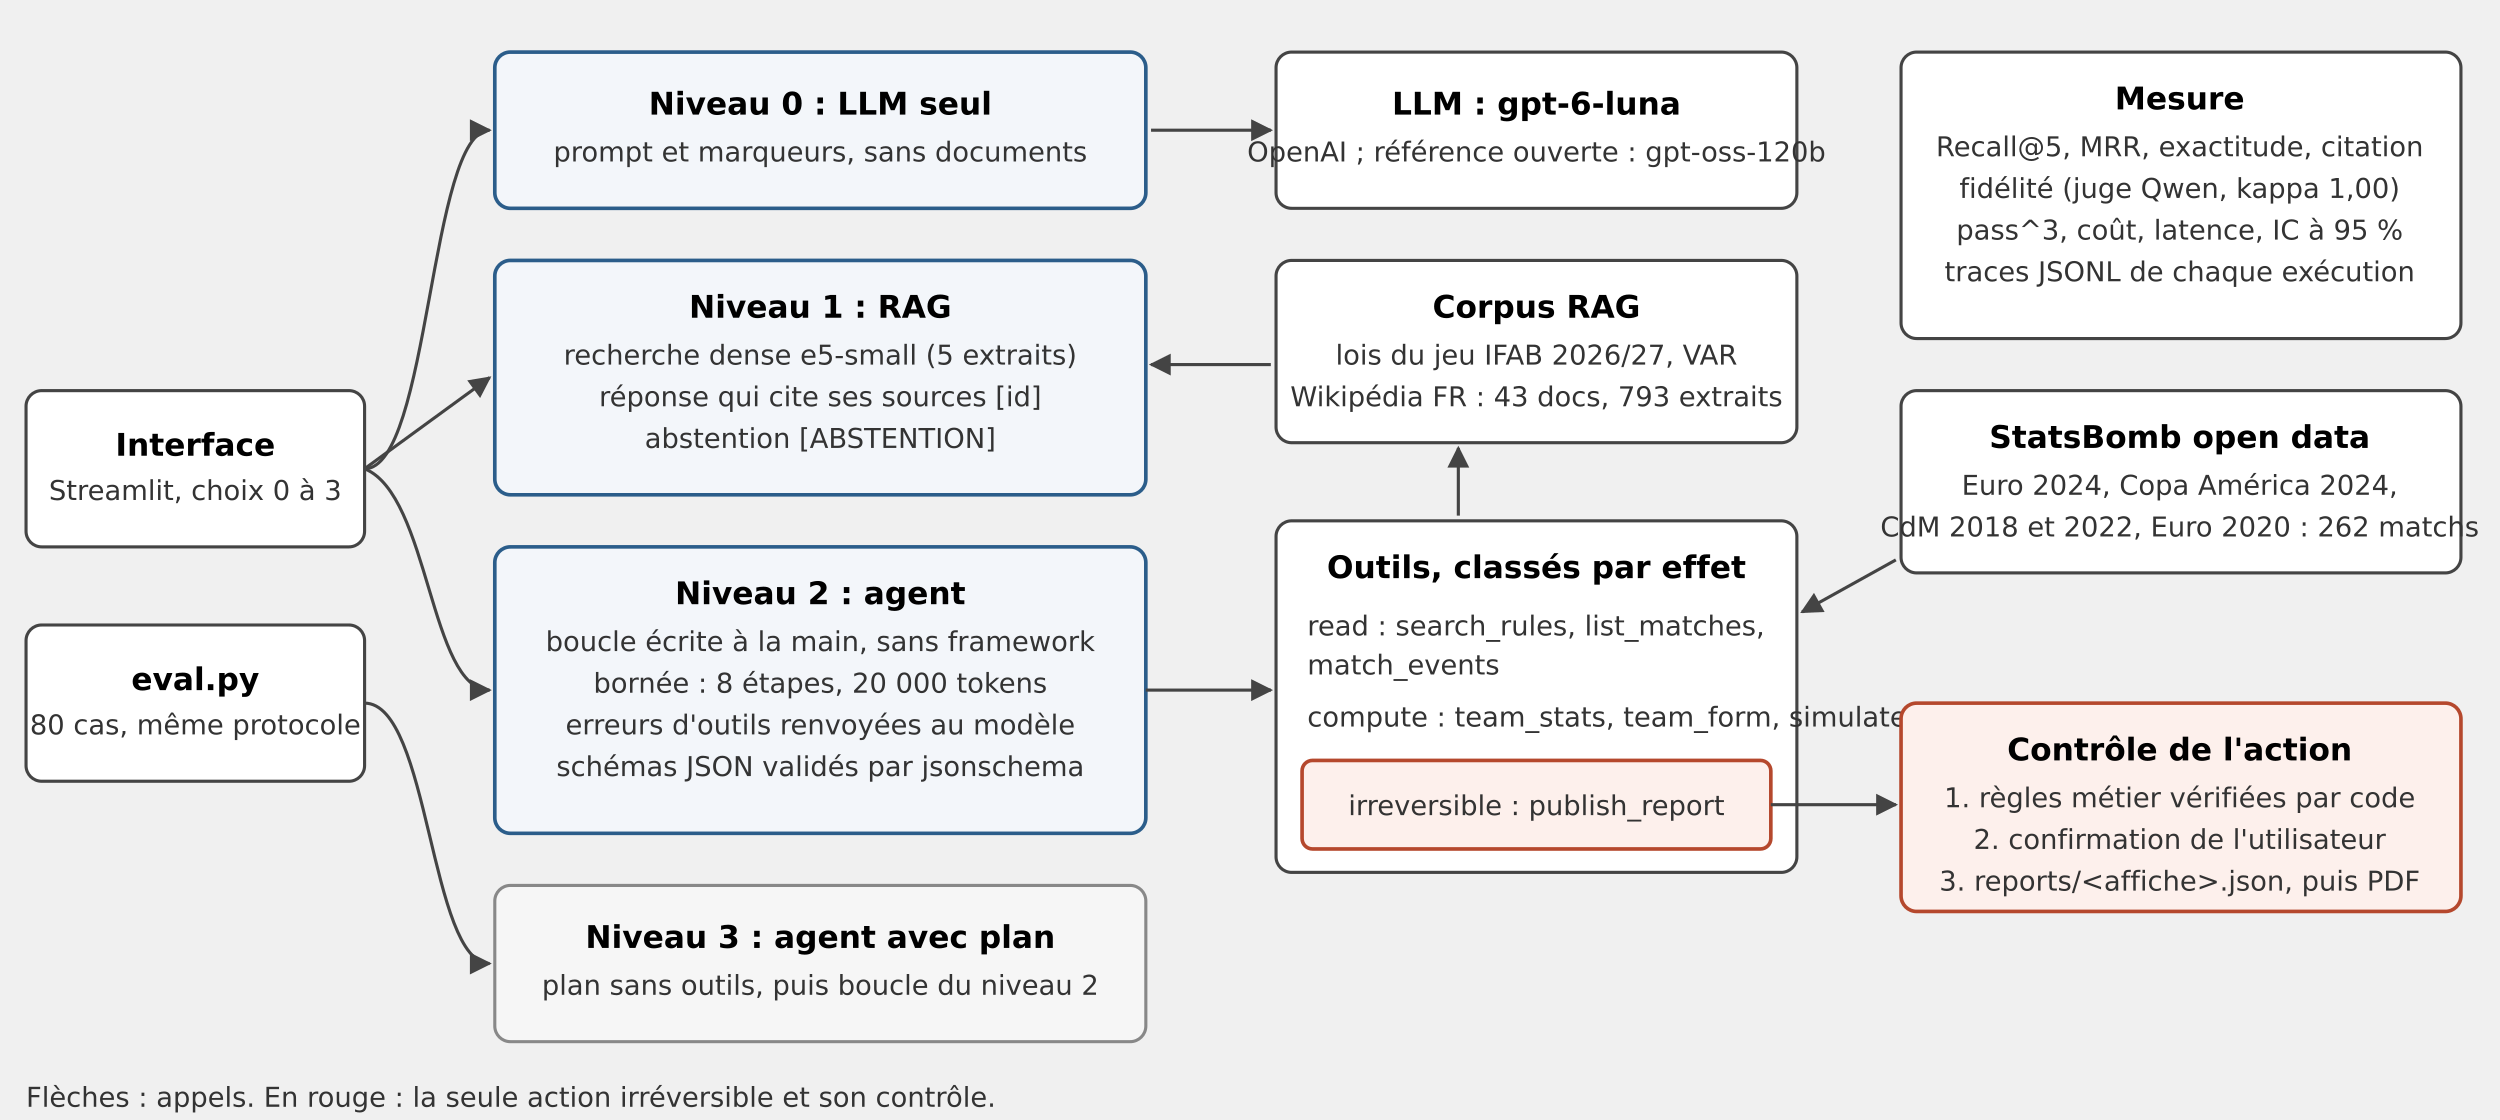
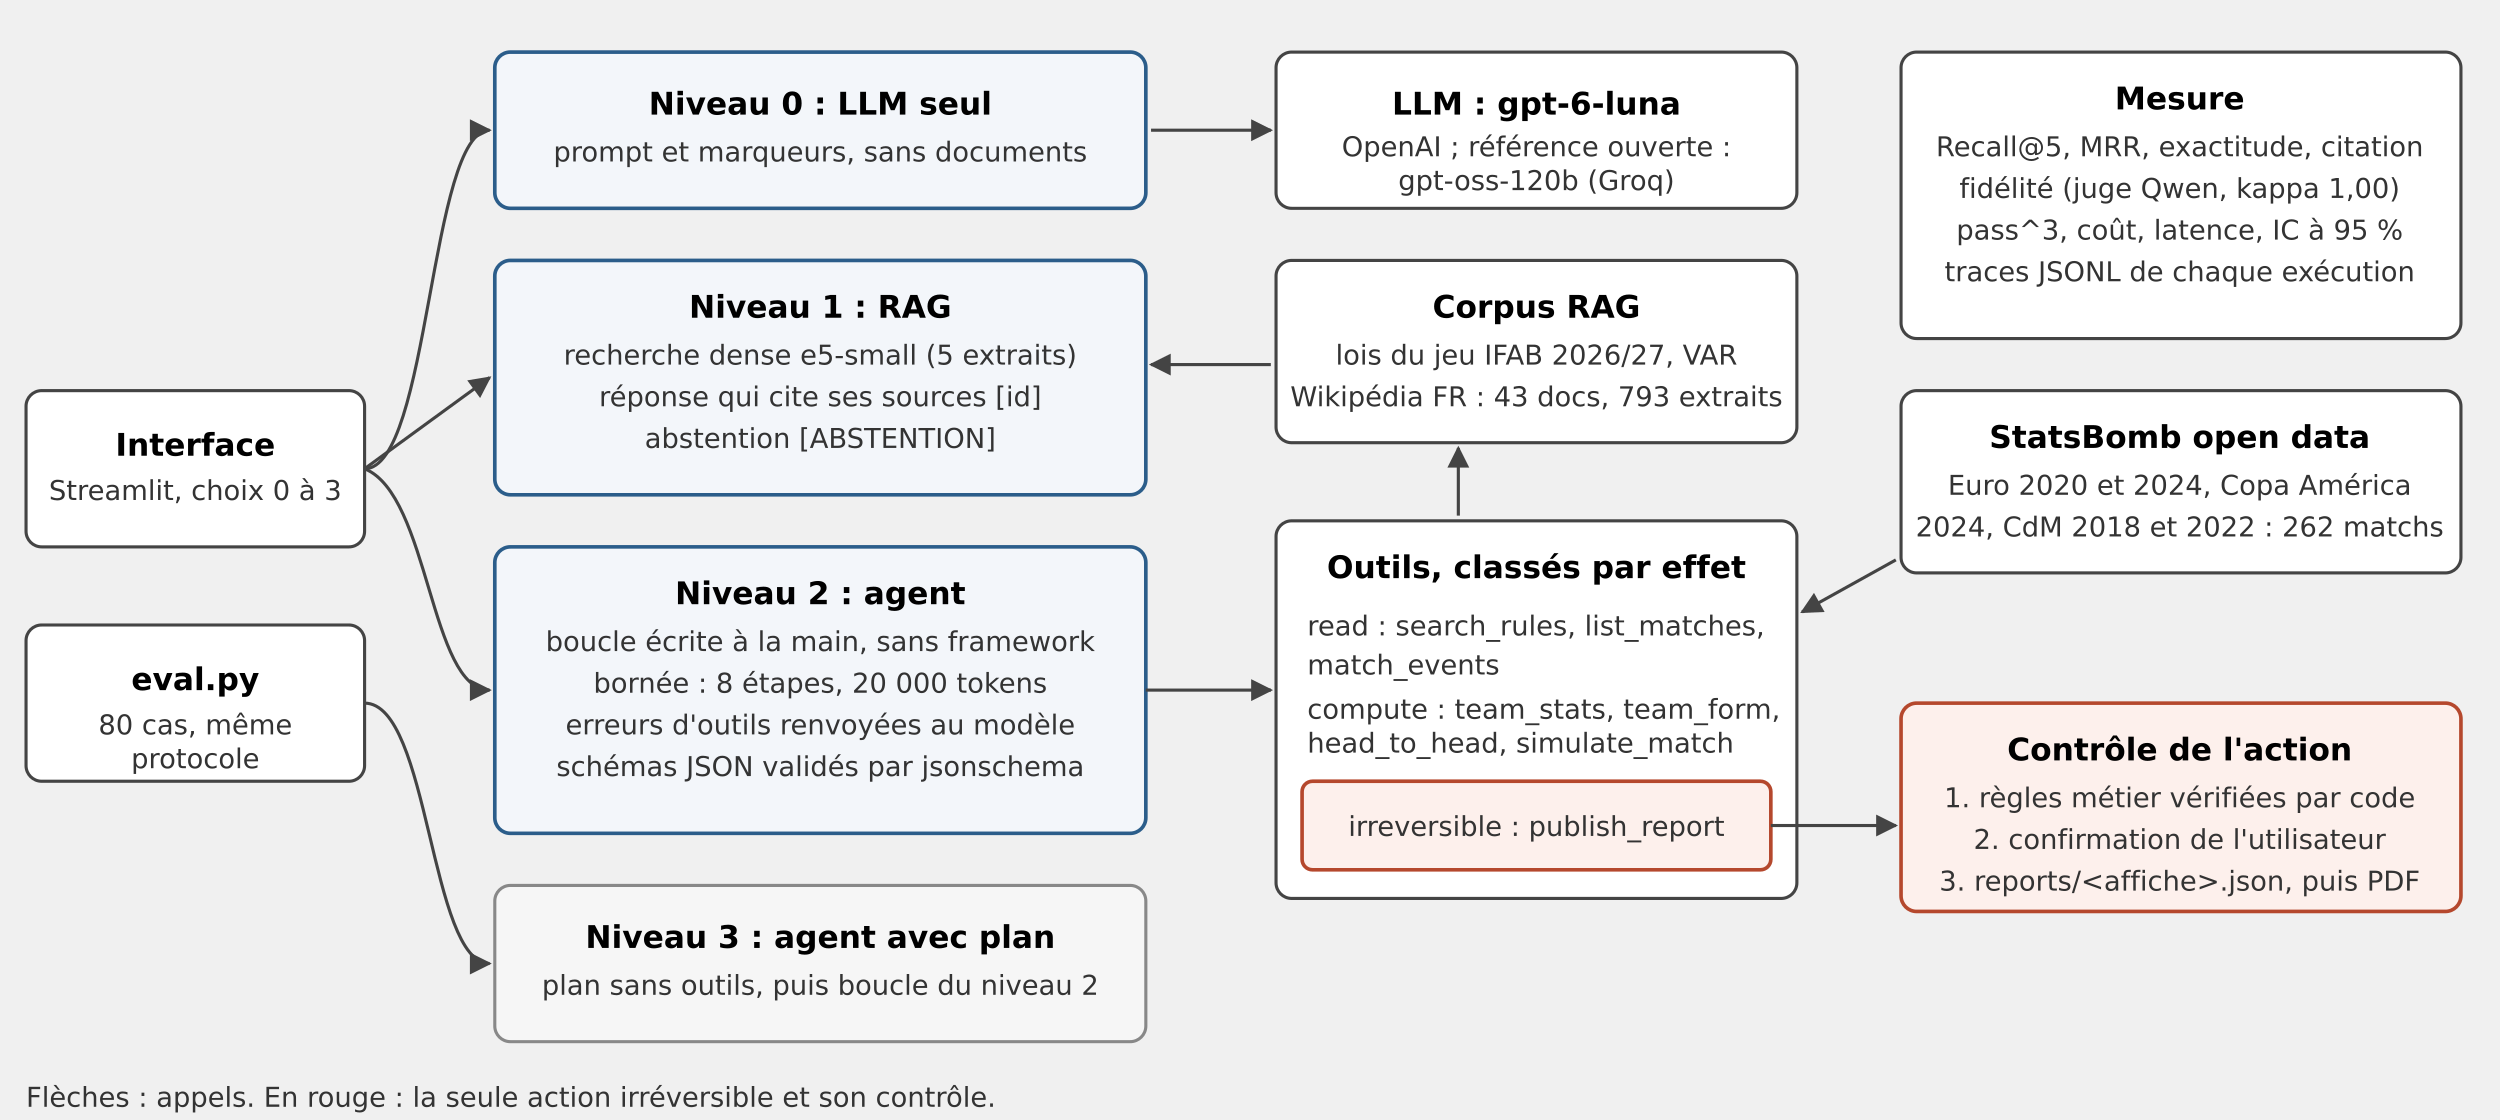
<svg xmlns="http://www.w3.org/2000/svg" viewBox="0 0 960 430" font-family="DejaVu Sans, Arial, sans-serif" font-size="12">
  <defs>
    <marker id="a" viewBox="0 0 10 10" refX="9" refY="5" markerWidth="7" markerHeight="7" orient="auto-start-reverse">
      <path d="M0,0 L10,5 L0,10 z" fill="#444" />
    </marker>
    <style>
      .box{fill:#fff;stroke:#444;stroke-width:1.2}
      .lvl{fill:#f3f6fa;stroke:#2b5d8a;stroke-width:1.4}
      .ext{fill:#f6f6f6;stroke:#888;stroke-width:1.2}
      .act{fill:#fdf0ec;stroke:#b5482d;stroke-width:1.4}
      .t{font-weight:bold}
      .s{font-size:10.5px;fill:#333}
      .ln{stroke:#444;stroke-width:1.2;fill:none;marker-end:url(#a)}
    </style>
  </defs>
  <rect class="box" x="10" y="150" width="130" height="60" rx="6" />
  <text x="75" y="175" text-anchor="middle" class="t">Interface</text>
  <text x="75" y="192" text-anchor="middle" class="s">Streamlit, choix 0 à 3</text>
  <rect class="box" x="10" y="240" width="130" height="60" rx="6" />
  <text x="75" y="265" text-anchor="middle" class="t">eval.py</text>
-   <text x="75" y="282" text-anchor="middle" class="s">80 cas, même protocole</text>
+   <text x="75" y="282" text-anchor="middle" class="s">80 cas, même</text>
+   <text x="75" y="295" text-anchor="middle" class="s">protocole</text>
  <rect class="lvl" x="190" y="20" width="250" height="60" rx="6" />
  <text x="315" y="44" text-anchor="middle" class="t">Niveau 0 : LLM seul</text>
  <text x="315" y="62" text-anchor="middle" class="s">prompt et marqueurs, sans documents</text>
  <rect class="lvl" x="190" y="100" width="250" height="90" rx="6" />
  <text x="315" y="122" text-anchor="middle" class="t">Niveau 1 : RAG</text>
  <text x="315" y="140" text-anchor="middle" class="s">recherche dense e5-small (5 extraits)</text>
  <text x="315" y="156" text-anchor="middle" class="s">réponse qui cite ses sources [id]</text>
  <text x="315" y="172" text-anchor="middle" class="s">abstention [ABSTENTION]</text>
  <rect class="lvl" x="190" y="210" width="250" height="110" rx="6" />
  <text x="315" y="232" text-anchor="middle" class="t">Niveau 2 : agent</text>
  <text x="315" y="250" text-anchor="middle" class="s">boucle écrite à la main, sans framework</text>
  <text x="315" y="266" text-anchor="middle" class="s">bornée : 8 étapes, 20 000 tokens</text>
  <text x="315" y="282" text-anchor="middle" class="s">erreurs d'outils renvoyées au modèle</text>
  <text x="315" y="298" text-anchor="middle" class="s">schémas JSON validés par jsonschema</text>
  <rect class="ext" x="190" y="340" width="250" height="60" rx="6" />
  <text x="315" y="364" text-anchor="middle" class="t">Niveau 3 : agent avec plan</text>
  <text x="315" y="382" text-anchor="middle" class="s">plan sans outils, puis boucle du niveau 2</text>
  <path class="ln" d="M140,180 C165,180 165,50 188,50" />
  <path class="ln" d="M140,180 L188,145" />
  <path class="ln" d="M140,180 C165,190 165,265 188,265" />
  <path class="ln" d="M140,270 C165,270 165,370 188,370" />
-   <rect class="box" x="490" y="200" width="200" height="135" rx="6" />
+   <rect class="box" x="490" y="200" width="200" height="145" rx="6" />
  <text x="590" y="222" text-anchor="middle" class="t">Outils, classés par effet</text>
  <text x="502" y="244" class="s">read : search_rules, list_matches,</text>
  <text x="502" y="259" class="s">        match_events</text>
-   <text x="502" y="279" class="s">compute : team_stats, team_form, simulate_match</text>
-   <rect class="act" x="500" y="292" width="180" height="34" rx="4" />
-   <text x="590" y="313" text-anchor="middle" class="s">irreversible : publish_report</text>
+   <text x="502" y="276" class="s">compute : team_stats, team_form,</text>
+   <text x="502" y="289" class="s">        head_to_head, simulate_match</text>
+   <rect class="act" x="500" y="300" width="180" height="34" rx="4" />
+   <text x="590" y="321" text-anchor="middle" class="s">irreversible : publish_report</text>
  <path class="ln" d="M440,265 L488,265" />
  <rect class="act" x="730" y="270" width="215" height="80" rx="6" />
  <text x="837" y="292" text-anchor="middle" class="t">Contrôle de l'action</text>
  <text x="837" y="310" text-anchor="middle" class="s">1. règles métier vérifiées par code</text>
  <text x="837" y="326" text-anchor="middle" class="s">2. confirmation de l'utilisateur</text>
  <text x="837" y="342" text-anchor="middle" class="s">3. reports/&lt;affiche&gt;.json, puis PDF</text>
-   <path class="ln" d="M680,309 L728,309" />
+   <path class="ln" d="M680,317 L728,317" />
  <rect class="box" x="490" y="100" width="200" height="70" rx="6" />
  <text x="590" y="122" text-anchor="middle" class="t">Corpus RAG</text>
  <text x="590" y="140" text-anchor="middle" class="s">lois du jeu IFAB 2026/27, VAR</text>
  <text x="590" y="156" text-anchor="middle" class="s">Wikipédia FR : 43 docs, 793 extraits</text>
  <path class="ln" d="M488,140 L442,140" />
  <path class="ln" d="M560,198 L560,172" />
  <rect class="box" x="730" y="150" width="215" height="70" rx="6" />
  <text x="837" y="172" text-anchor="middle" class="t">StatsBomb open data</text>
-   <text x="837" y="190" text-anchor="middle" class="s">Euro 2024, Copa América 2024,</text>
-   <text x="837" y="206" text-anchor="middle" class="s">CdM 2018 et 2022, Euro 2020 : 262 matchs</text>
+   <text x="837" y="190" text-anchor="middle" class="s">Euro 2020 et 2024, Copa América</text>
+   <text x="837" y="206" text-anchor="middle" class="s">2024, CdM 2018 et 2022 : 262 matchs</text>
  <path class="ln" d="M728,215 L692,235" />
  <rect class="box" x="490" y="20" width="200" height="60" rx="6" />
  <text x="590" y="44" text-anchor="middle" class="t">LLM : gpt-6-luna</text>
-   <text x="590" y="62" text-anchor="middle" class="s">OpenAI ; référence ouverte : gpt-oss-120b</text>
+   <text x="590" y="60" text-anchor="middle" class="s">OpenAI ; référence ouverte :</text>
+   <text x="590" y="73" text-anchor="middle" class="s">gpt-oss-120b (Groq)</text>
  <path class="ln" d="M442,50 L488,50" />
  <rect class="box" x="730" y="20" width="215" height="110" rx="6" />
  <text x="837" y="42" text-anchor="middle" class="t">Mesure</text>
  <text x="837" y="60" text-anchor="middle" class="s">Recall@5, MRR, exactitude, citation</text>
  <text x="837" y="76" text-anchor="middle" class="s">fidélité (juge Qwen, kappa 1,00)</text>
  <text x="837" y="92" text-anchor="middle" class="s">pass^3, coût, latence, IC à 95 %</text>
  <text x="837" y="108" text-anchor="middle" class="s">traces JSONL de chaque exécution</text>
  <text x="10" y="425" class="s">Flèches : appels. En rouge : la seule action irréversible et son contrôle.</text>
</svg>
